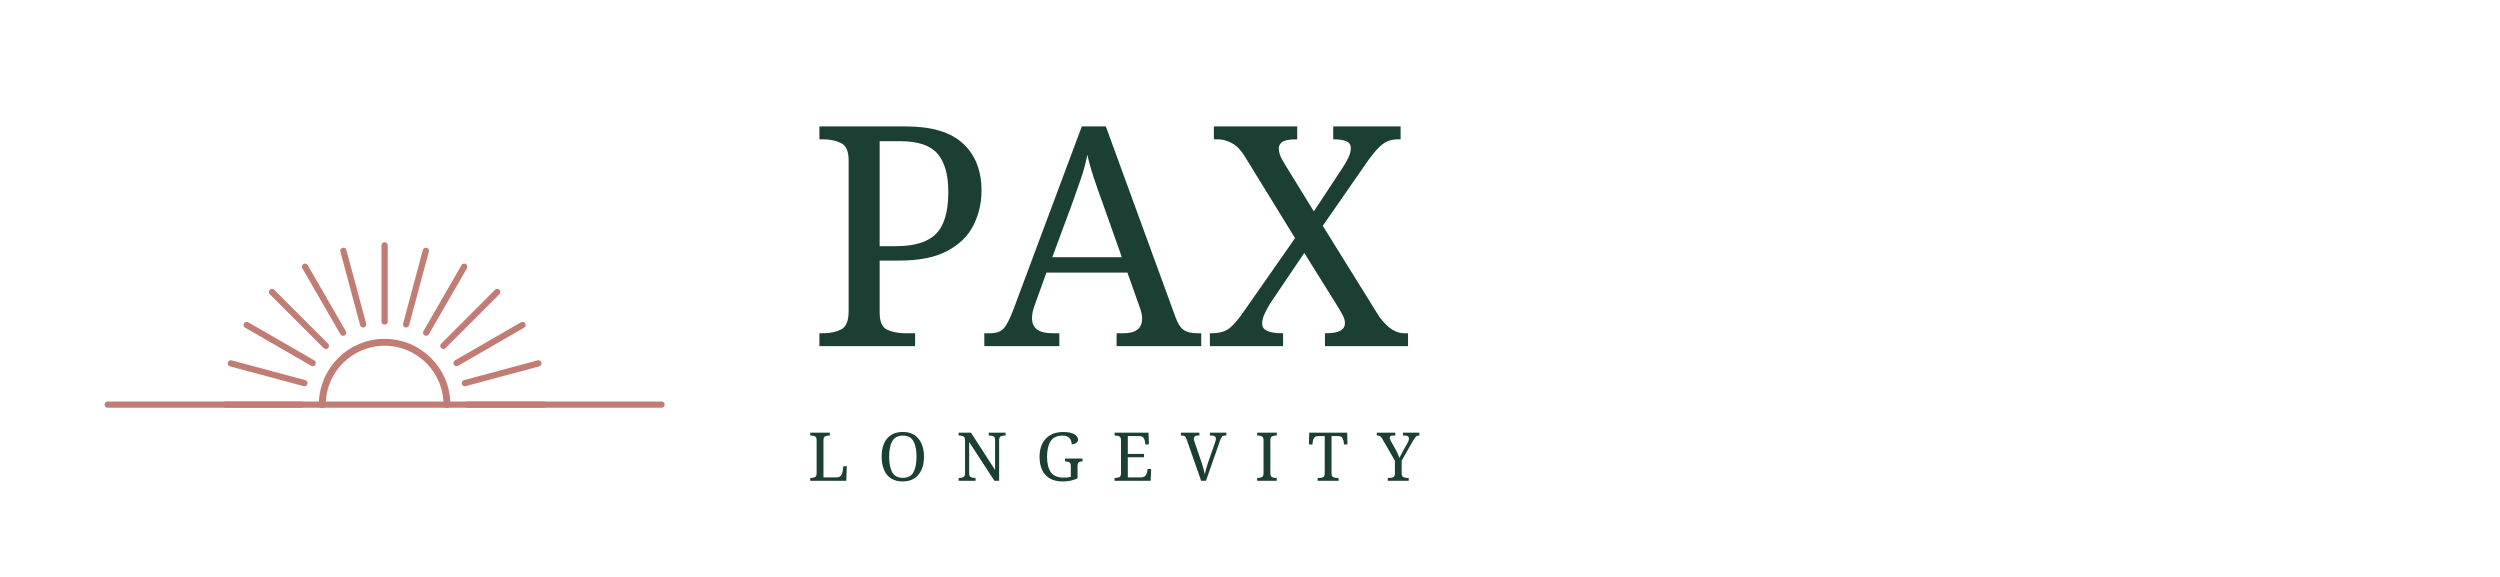
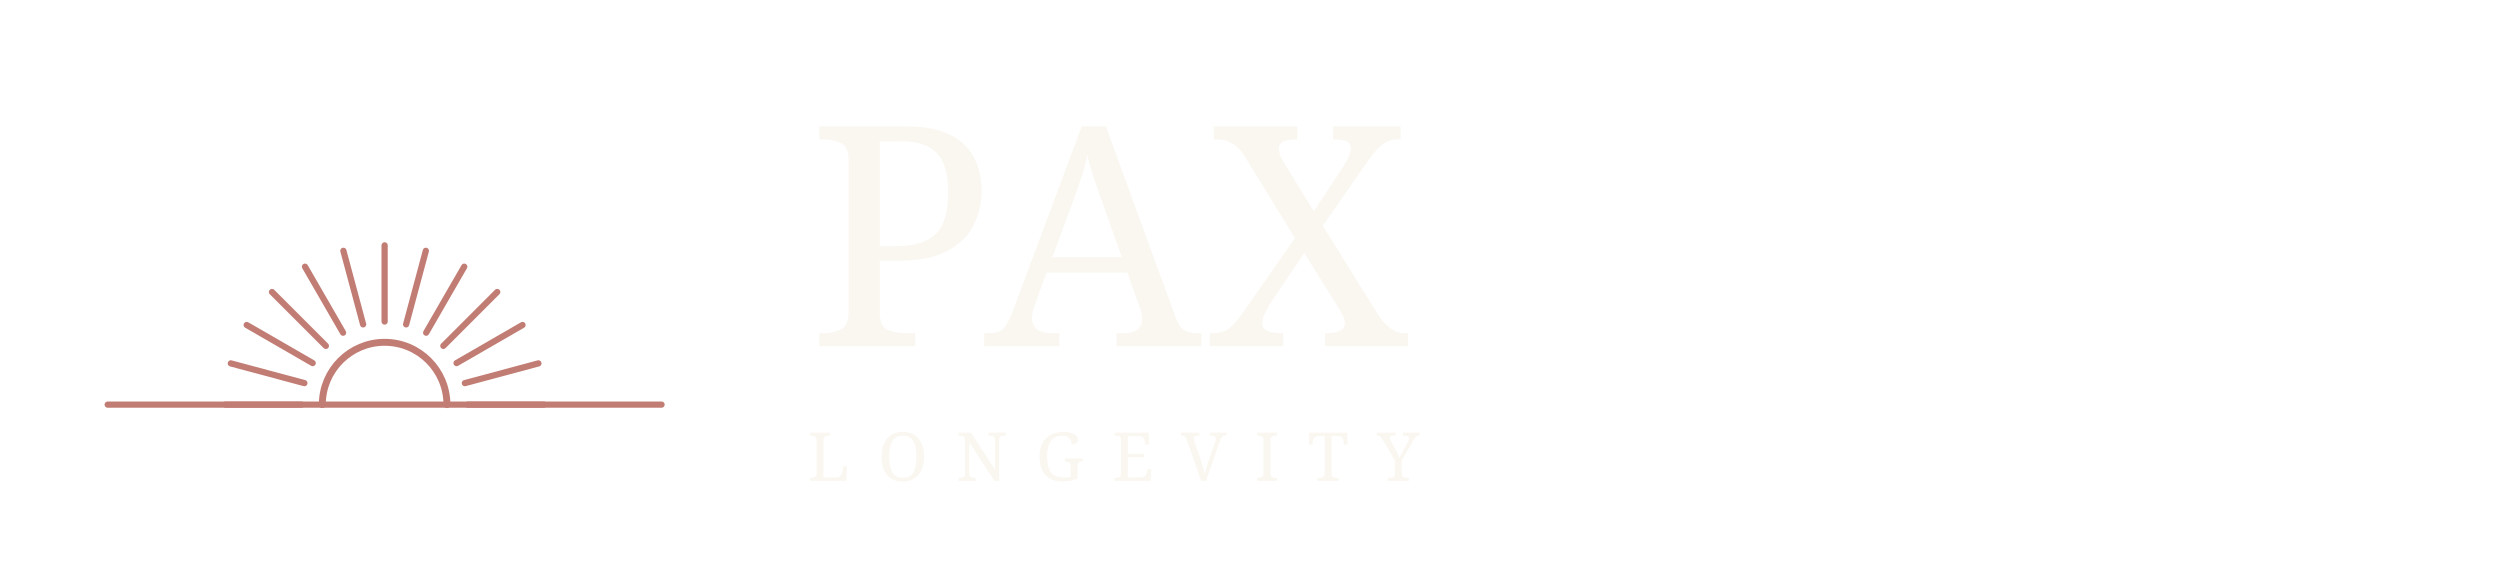
<svg xmlns="http://www.w3.org/2000/svg" viewBox="0 0 520 120" role="img" aria-label="Pax Longevity">
  <g transform="translate(8, 28) scale(0.72)">
    <line x1="20" y1="78" x2="180" y2="78" stroke="#C17C74" stroke-width="1.8" stroke-linecap="round" />
    <path d="M 82 78 A 18 18 0 0 1 118 78" fill="none" stroke="#C17C74" stroke-width="2" stroke-linecap="round" />
    <line x1="76" y1="78" x2="54" y2="78" stroke="#C17C74" stroke-width="1.8" stroke-linecap="round" />
    <line x1="76.82" y1="71.79" x2="55.57" y2="66.09" stroke="#C17C74" stroke-width="1.8" stroke-linecap="round" />
    <line x1="79.22" y1="66" x2="60.16" y2="55" stroke="#C17C74" stroke-width="1.8" stroke-linecap="round" />
    <line x1="83.03" y1="61.03" x2="67.47" y2="45.47" stroke="#C17C74" stroke-width="1.8" stroke-linecap="round" />
    <line x1="88" y1="57.22" x2="77" y2="38.16" stroke="#C17C74" stroke-width="1.8" stroke-linecap="round" />
    <line x1="93.79" y1="54.82" x2="88.09" y2="33.57" stroke="#C17C74" stroke-width="1.8" stroke-linecap="round" />
    <line x1="100" y1="54" x2="100" y2="32" stroke="#C17C74" stroke-width="1.8" stroke-linecap="round" />
    <line x1="106.21" y1="54.82" x2="111.91" y2="33.57" stroke="#C17C74" stroke-width="1.8" stroke-linecap="round" />
    <line x1="112" y1="57.22" x2="123" y2="38.16" stroke="#C17C74" stroke-width="1.8" stroke-linecap="round" />
    <line x1="116.97" y1="61.03" x2="132.53" y2="45.47" stroke="#C17C74" stroke-width="1.8" stroke-linecap="round" />
    <line x1="120.78" y1="66" x2="139.84" y2="55" stroke="#C17C74" stroke-width="1.8" stroke-linecap="round" />
    <line x1="123.18" y1="71.79" x2="144.43" y2="66.09" stroke="#C17C74" stroke-width="1.8" stroke-linecap="round" />
    <line x1="124" y1="78" x2="146" y2="78" stroke="#C17C74" stroke-width="1.8" stroke-linecap="round" />
  </g>
-   <text x="168" y="72" font-family="'Instrument Serif', Georgia, serif" font-size="64" fill="#1C3F34" style="letter-spacing:0.02em">PAX</text>
-   <text x="168" y="100" font-family="'Instrument Serif', Georgia, serif" font-size="14" fill="#1C3F34" style="letter-spacing:0.42em">LONGEVITY</text>
+   <text x="168" y="72" font-family="'Instrument Serif', Georgia, serif" font-size="64" fill="#FAF6F0" style="letter-spacing:0.02em">PAX</text>
+   <text x="168" y="100" font-family="'Instrument Serif', Georgia, serif" font-size="14" fill="#FAF6F0" style="letter-spacing:0.42em">LONGEVITY</text>
</svg>
